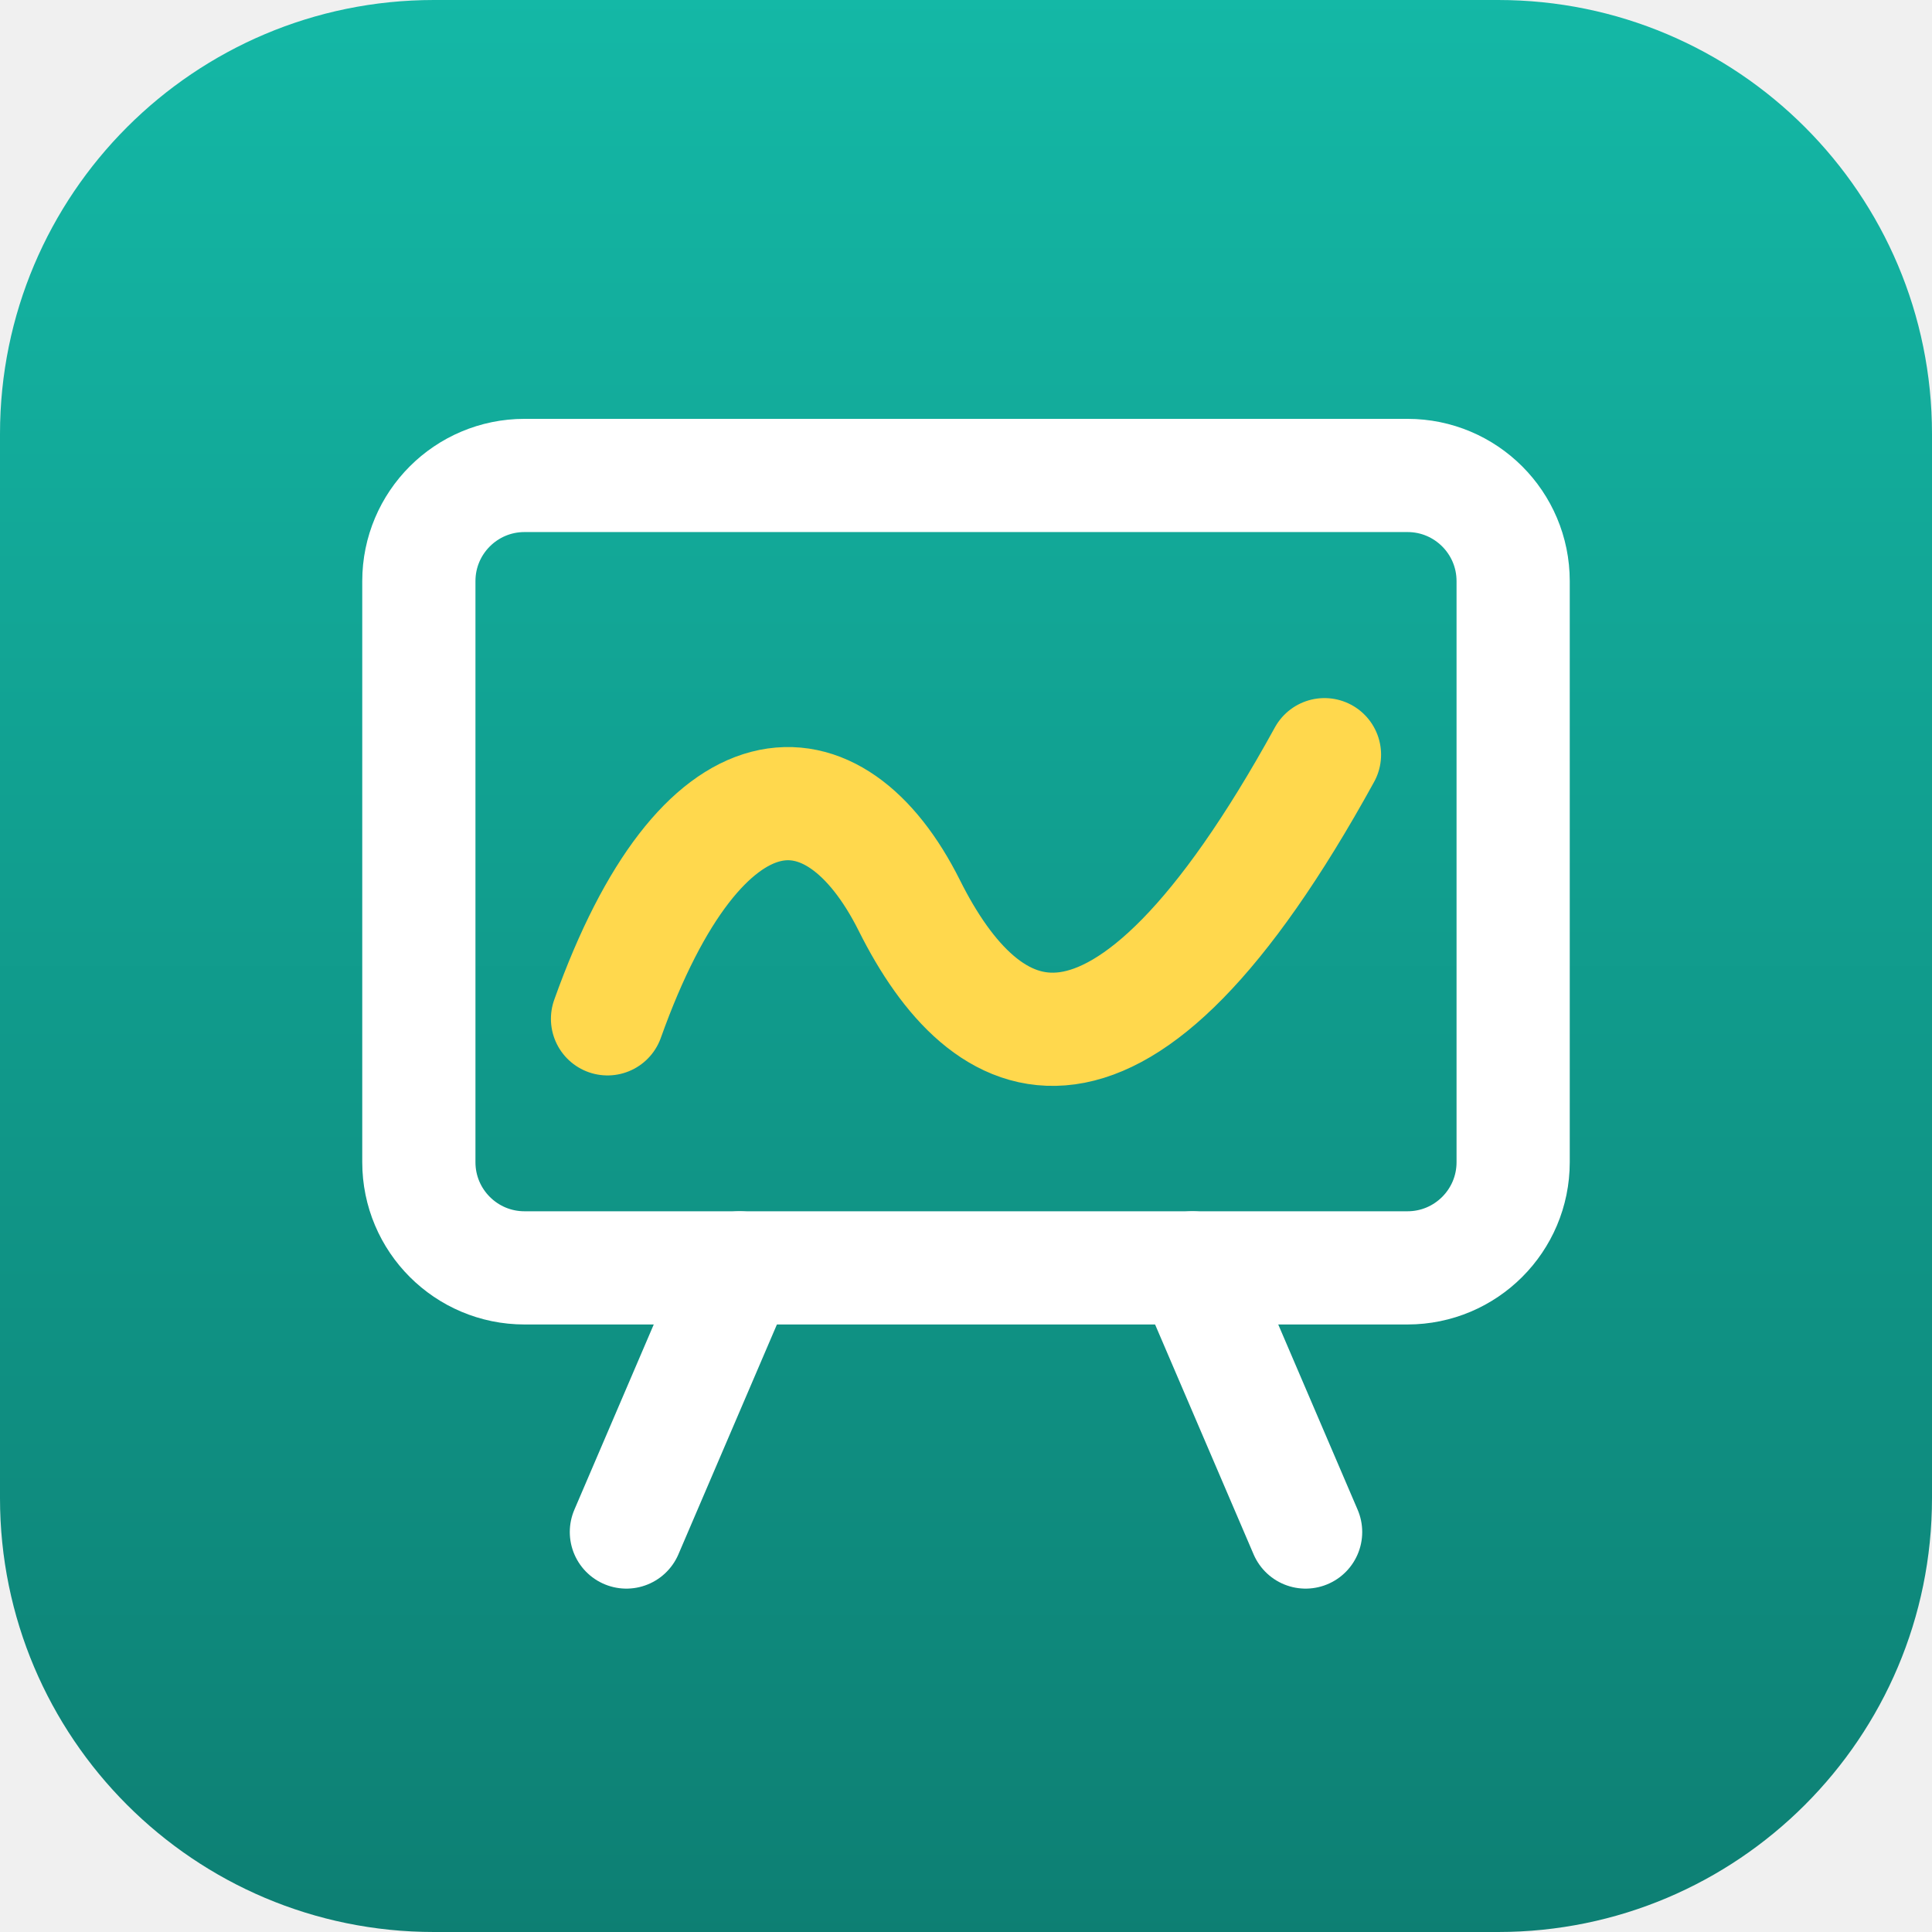
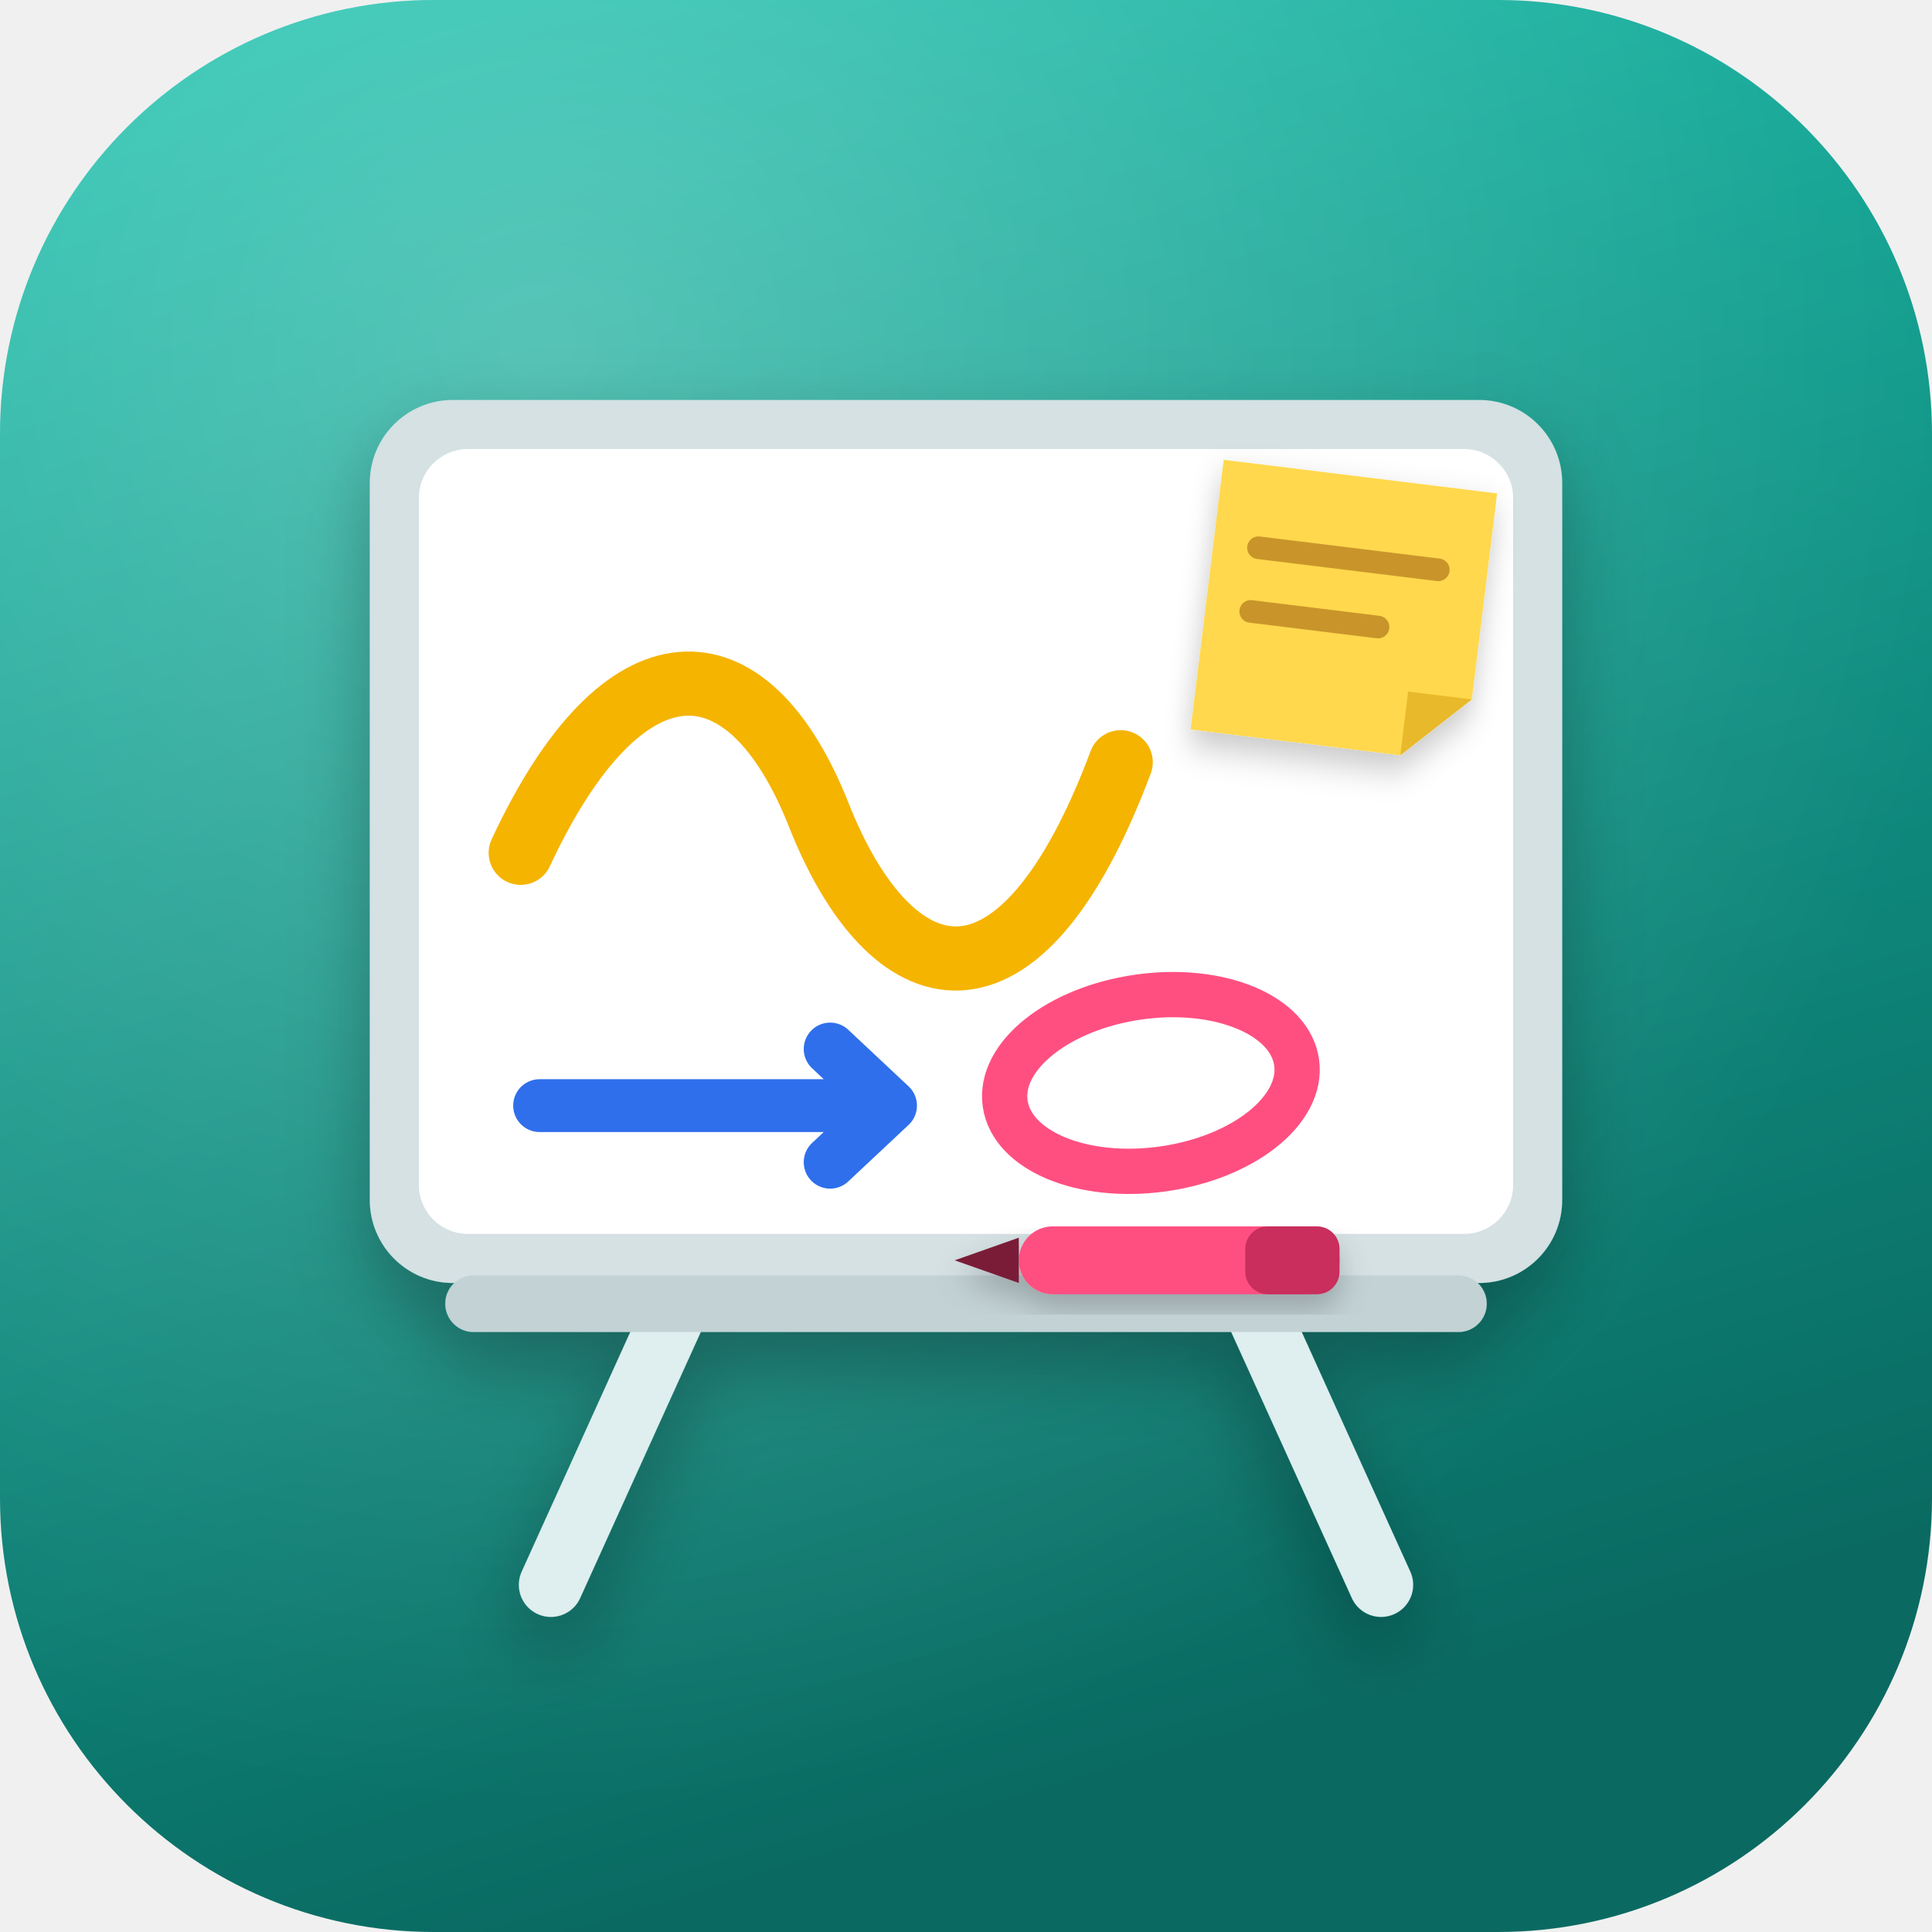
<svg xmlns="http://www.w3.org/2000/svg" width="1024" height="1024" viewBox="0 0 1024 1024">
  <defs>
-     <linearGradient id="bg" x1="0" y1="0" x2="0" y2="1">
-       <stop offset="0" stop-color="#14b8a6" />
-       <stop offset="1" stop-color="#0d7f73" />
+     <linearGradient id="bg" x1="0" y1="0" x2="0.3" y2="1">
+       <stop offset="0" stop-color="#17c2ad" />
+       <stop offset="1" stop-color="#0a6a62" />
    </linearGradient>
+     <radialGradient id="glow" cx="0.28" cy="0.18" r="0.75">
+       <stop offset="0" stop-color="#ffffff" stop-opacity="0.28" />
+       <stop offset="1" stop-color="#ffffff" stop-opacity="0" />
+     </radialGradient>
+     <filter id="sh" x="-20%" y="-20%" width="140%" height="150%">
+       <feDropShadow dx="0" dy="18" stdDeviation="20" flood-color="#000" flood-opacity="0.28" />
+     </filter>
+     <filter id="sh2" x="-20%" y="-20%" width="140%" height="150%">
+       <feDropShadow dx="0" dy="8" stdDeviation="8" flood-color="#000" flood-opacity="0.22" />
+     </filter>
  </defs>
  <rect width="1024" height="1024" rx="230" fill="url(#bg)" />
-   <g fill="none" stroke="#ffffff" stroke-width="60" stroke-linecap="round" stroke-linejoin="round">
-     <rect x="222" y="252" width="580" height="420" rx="56" />
-     <path d="M392 672 L332 812 M632 672 L692 812" />
+   <rect width="1024" height="1024" rx="230" fill="url(#glow)" />
+   <g filter="url(#sh)">
+     <path d="M360 690 L292 840 M664 690 L732 840" stroke="#dfeeee" stroke-width="34" stroke-linecap="round" />
+     <rect x="196" y="212" width="632" height="468" rx="44" fill="#d5e1e3" />
+     <rect x="222" y="238" width="580" height="416" rx="26" fill="#ffffff" />
+     <rect x="236" y="676" width="552" height="30" rx="15" fill="#c3d2d5" />
  </g>
-   <path d="M322 540 C372 400 442 400 482 480 C522 560 592 600 702 400" fill="none" stroke="#ffd84d" stroke-width="60" stroke-linecap="round" />
+   <path d="M276 452 C330 336 396 336 434 432 C472 528 540 548 594 404" fill="none" stroke="#f5b400" stroke-width="34" stroke-linecap="round" />
+   <path d="M286 586 H470 M440 556 L472 586 L440 616" fill="none" stroke="#2f6feb" stroke-width="28" stroke-linecap="round" stroke-linejoin="round" />
+   <ellipse cx="610" cy="574" rx="78" ry="46" transform="rotate(-8 610 574)" fill="none" stroke="#ff4f81" stroke-width="24" />
+   <g transform="rotate(7 712 318)" filter="url(#sh2)">
+     <path d="M640 252 H786 V362 L752 396 H640 Z" fill="#ffd84d" />
+     <path d="M786 362 L752 362 L752 396 Z" fill="#e8b92a" />
+     <path d="M664 296 H760 M664 330 H732" stroke="#c9952a" stroke-width="12" stroke-linecap="round" />
+   </g>
+   <g filter="url(#sh2)">
+     <rect x="540" y="650" width="170" height="36" rx="18" fill="#ff4f81" />
+     <rect x="660" y="650" width="50" height="36" rx="12" fill="#c92f5c" />
+     <path d="M540 656 L506 668 L540 680 Z" fill="#7a1b37" />
+   </g>
</svg>
